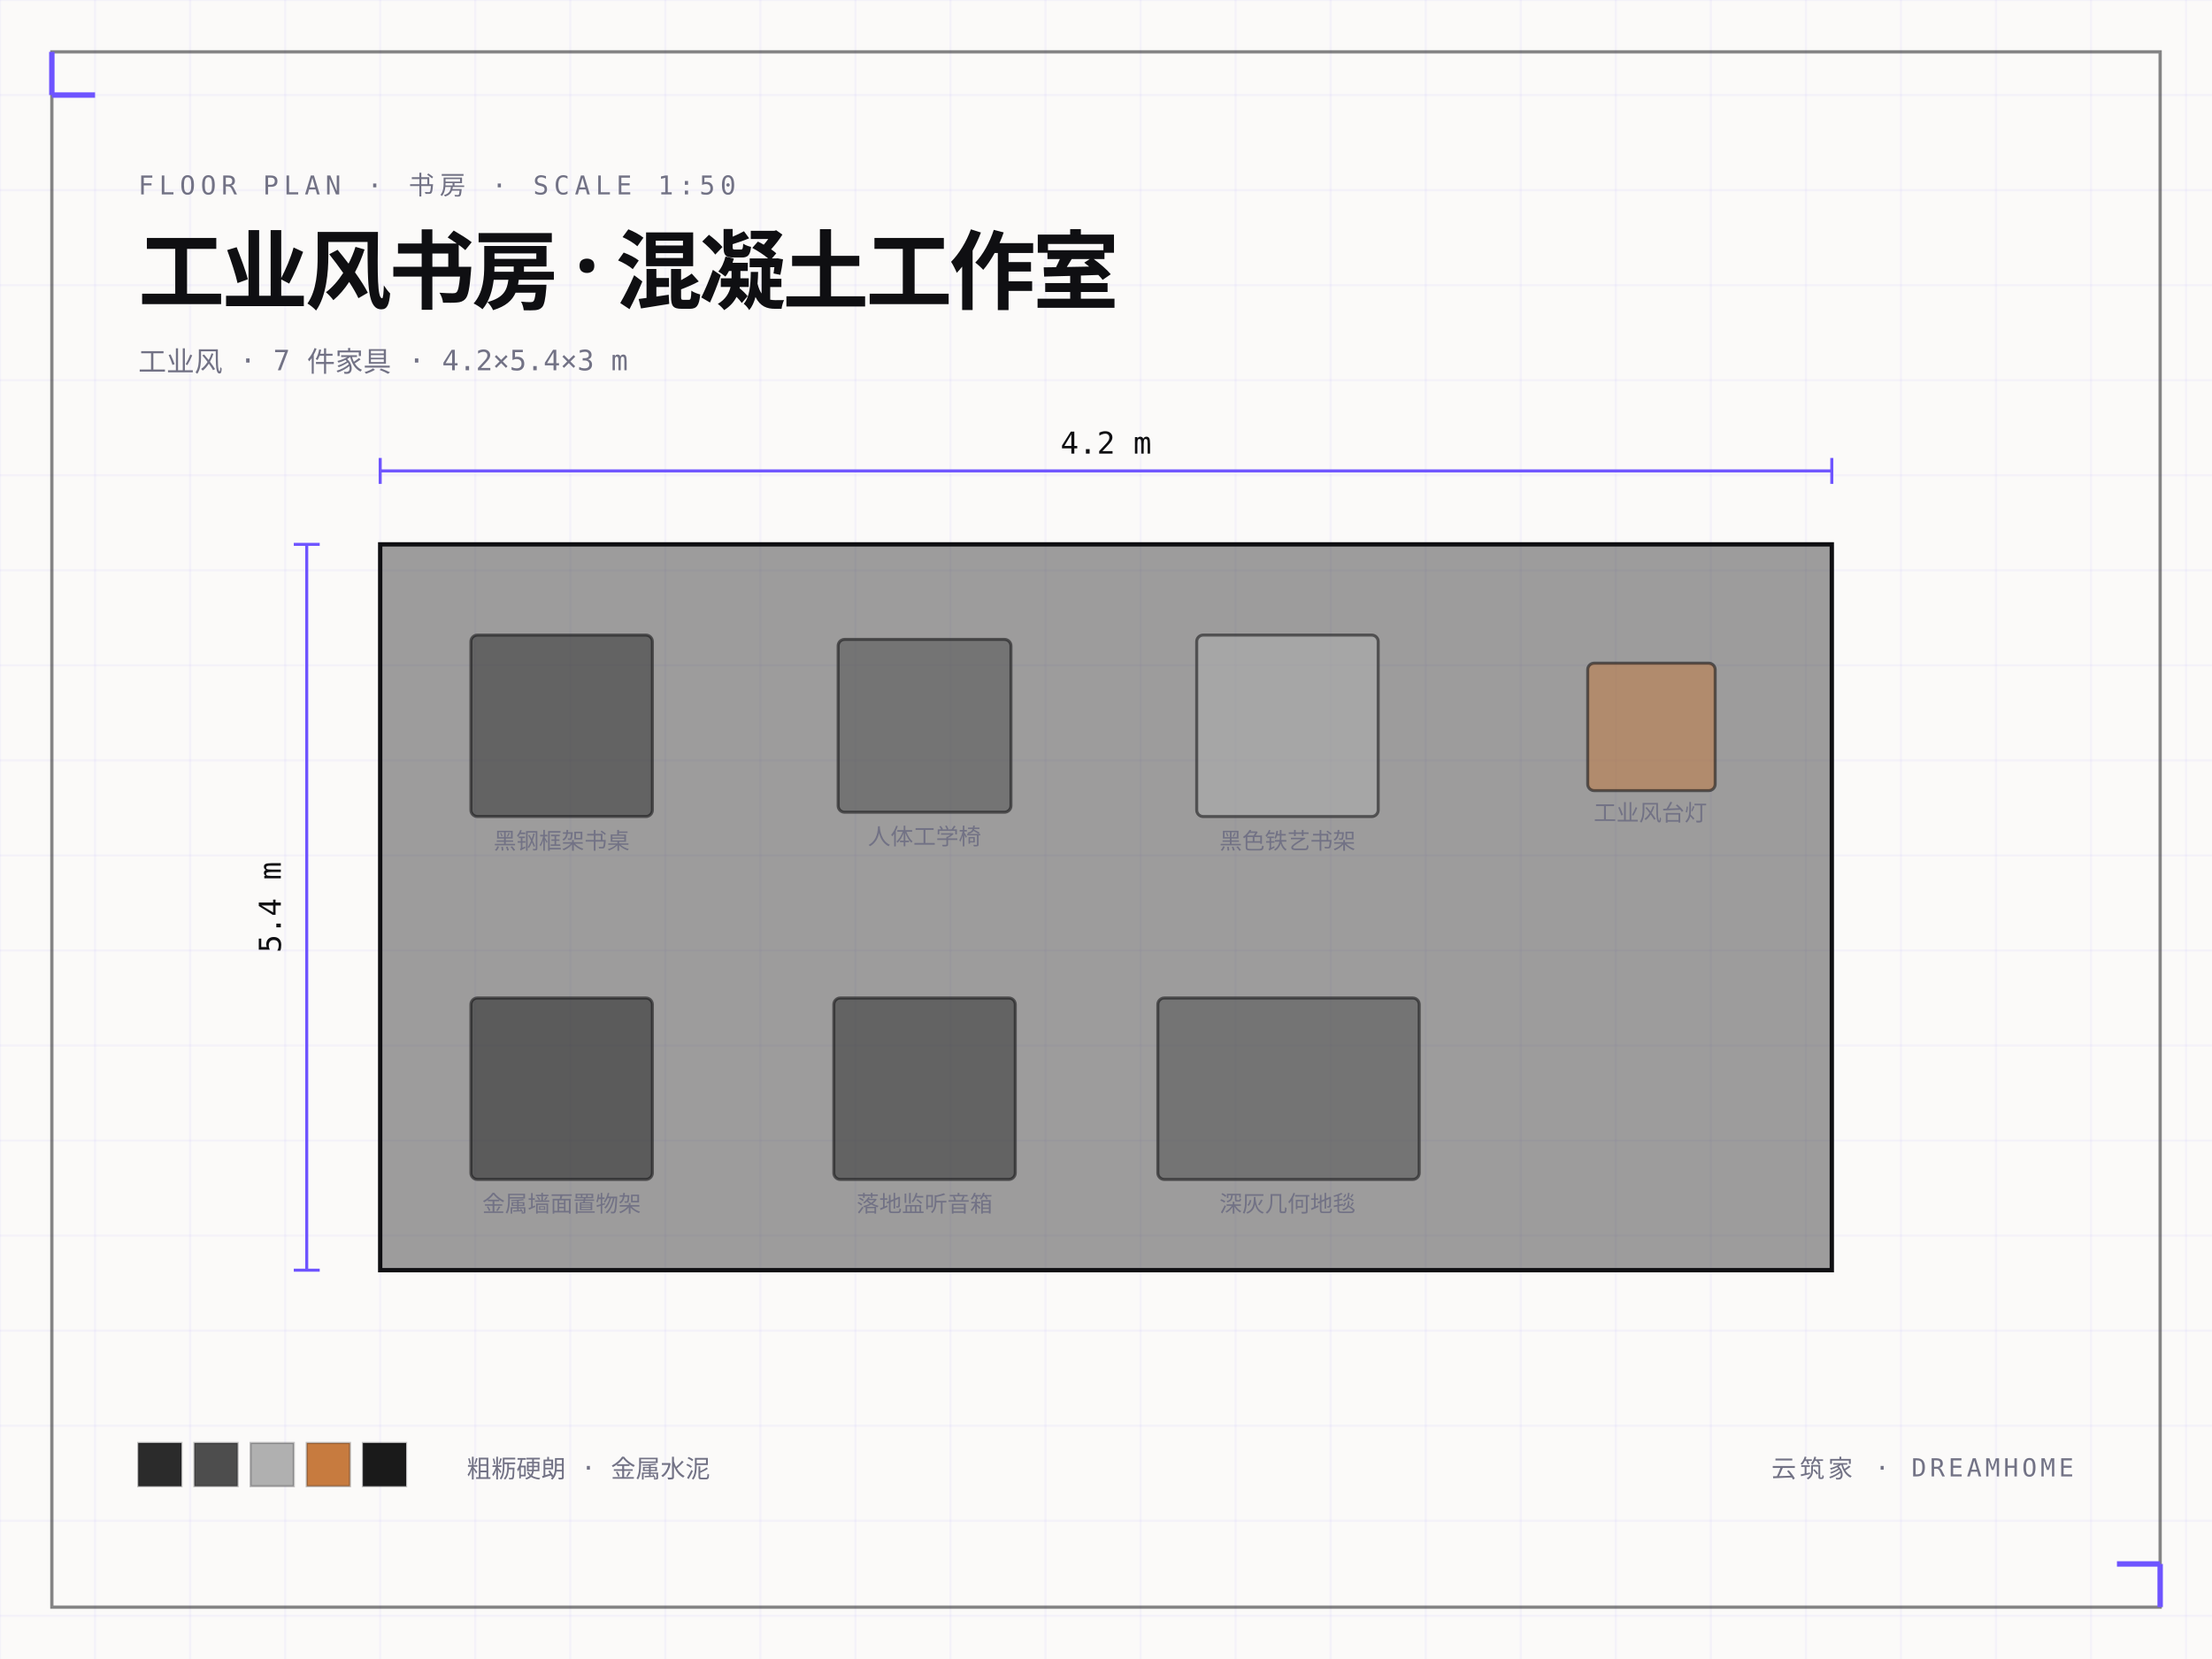
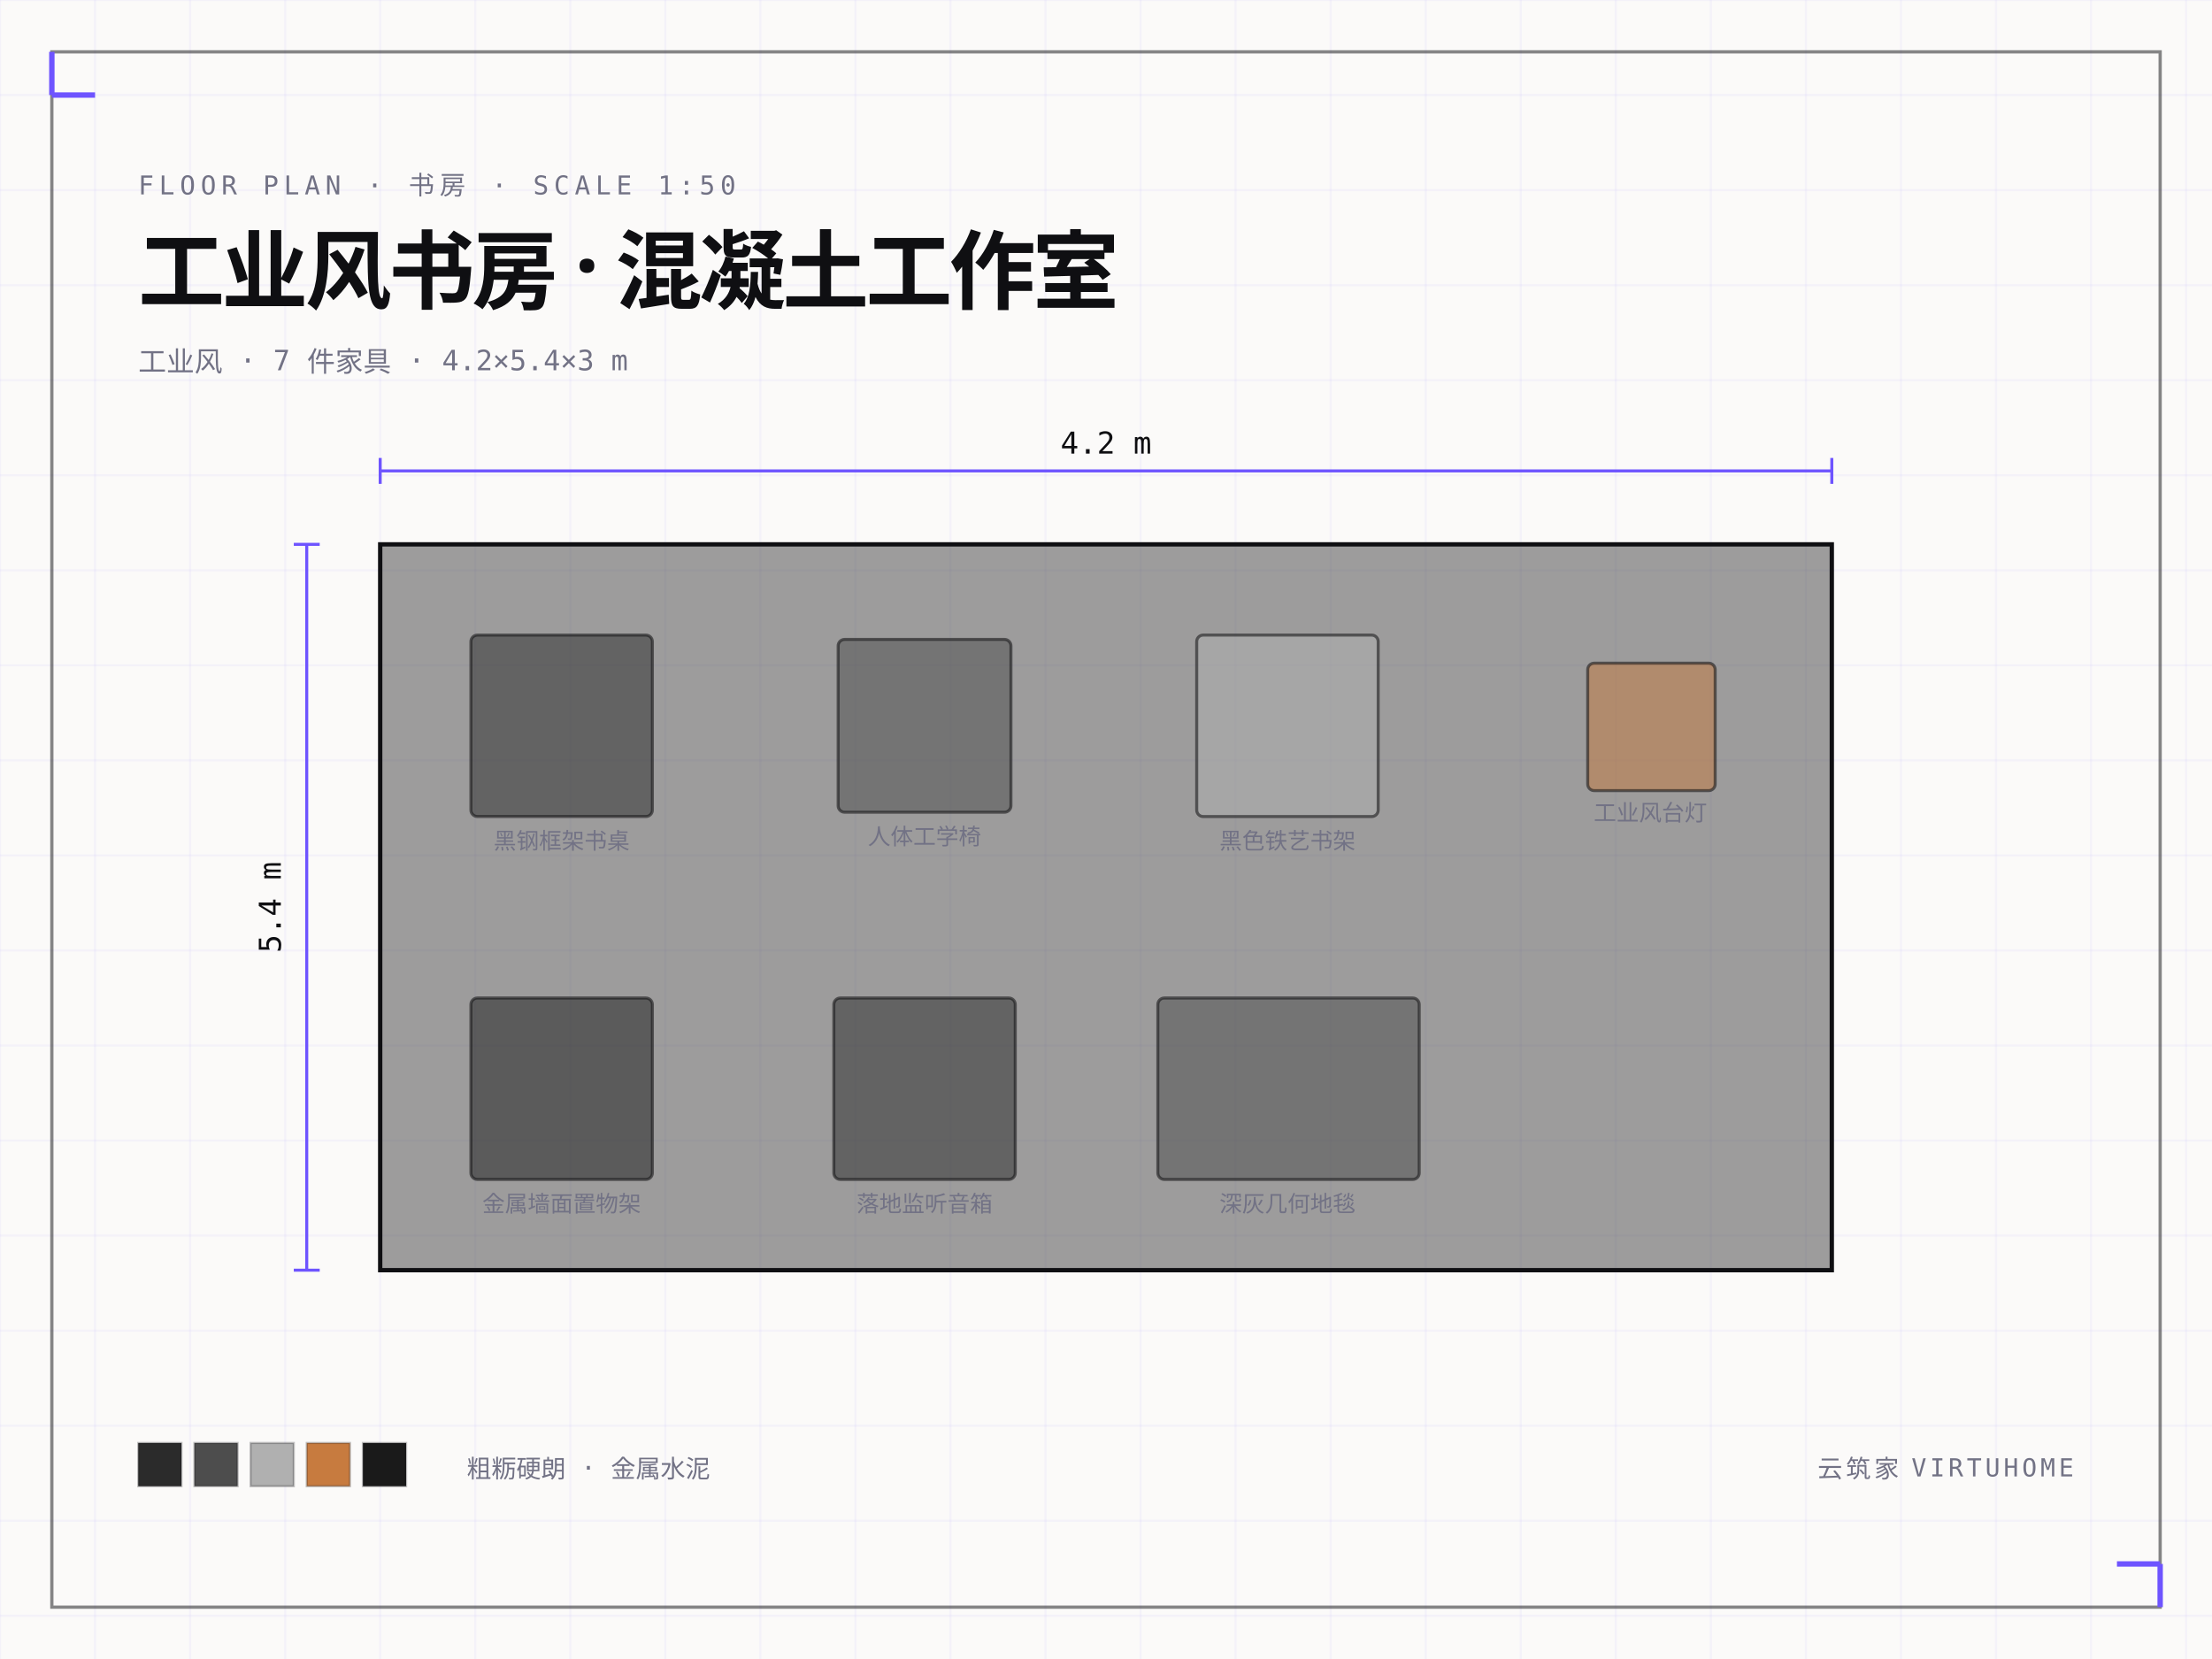
<svg xmlns="http://www.w3.org/2000/svg" viewBox="0 0 1024 768" width="1024" height="768" role="img" aria-label="工业风书房 · 混凝土工作室 平面预览图">
  <rect width="1024" height="768" fill="#FBFAF9" />
  <g>
    <line x1="0" y1="0" x2="0" y2="768" stroke="#6E54FF" stroke-opacity="0.05" stroke-width="1" />
    <line x1="44" y1="0" x2="44" y2="768" stroke="#6E54FF" stroke-opacity="0.05" stroke-width="1" />
    <line x1="88" y1="0" x2="88" y2="768" stroke="#6E54FF" stroke-opacity="0.05" stroke-width="1" />
    <line x1="132" y1="0" x2="132" y2="768" stroke="#6E54FF" stroke-opacity="0.05" stroke-width="1" />
    <line x1="176" y1="0" x2="176" y2="768" stroke="#6E54FF" stroke-opacity="0.05" stroke-width="1" />
    <line x1="220" y1="0" x2="220" y2="768" stroke="#6E54FF" stroke-opacity="0.05" stroke-width="1" />
    <line x1="264" y1="0" x2="264" y2="768" stroke="#6E54FF" stroke-opacity="0.05" stroke-width="1" />
    <line x1="308" y1="0" x2="308" y2="768" stroke="#6E54FF" stroke-opacity="0.05" stroke-width="1" />
    <line x1="352" y1="0" x2="352" y2="768" stroke="#6E54FF" stroke-opacity="0.05" stroke-width="1" />
    <line x1="396" y1="0" x2="396" y2="768" stroke="#6E54FF" stroke-opacity="0.05" stroke-width="1" />
    <line x1="440" y1="0" x2="440" y2="768" stroke="#6E54FF" stroke-opacity="0.05" stroke-width="1" />
    <line x1="484" y1="0" x2="484" y2="768" stroke="#6E54FF" stroke-opacity="0.05" stroke-width="1" />
    <line x1="528" y1="0" x2="528" y2="768" stroke="#6E54FF" stroke-opacity="0.05" stroke-width="1" />
    <line x1="572" y1="0" x2="572" y2="768" stroke="#6E54FF" stroke-opacity="0.05" stroke-width="1" />
    <line x1="616" y1="0" x2="616" y2="768" stroke="#6E54FF" stroke-opacity="0.05" stroke-width="1" />
    <line x1="660" y1="0" x2="660" y2="768" stroke="#6E54FF" stroke-opacity="0.05" stroke-width="1" />
    <line x1="704" y1="0" x2="704" y2="768" stroke="#6E54FF" stroke-opacity="0.05" stroke-width="1" />
    <line x1="748" y1="0" x2="748" y2="768" stroke="#6E54FF" stroke-opacity="0.05" stroke-width="1" />
    <line x1="792" y1="0" x2="792" y2="768" stroke="#6E54FF" stroke-opacity="0.05" stroke-width="1" />
    <line x1="836" y1="0" x2="836" y2="768" stroke="#6E54FF" stroke-opacity="0.05" stroke-width="1" />
    <line x1="880" y1="0" x2="880" y2="768" stroke="#6E54FF" stroke-opacity="0.05" stroke-width="1" />
    <line x1="924" y1="0" x2="924" y2="768" stroke="#6E54FF" stroke-opacity="0.05" stroke-width="1" />
    <line x1="968" y1="0" x2="968" y2="768" stroke="#6E54FF" stroke-opacity="0.05" stroke-width="1" />
    <line x1="1012" y1="0" x2="1012" y2="768" stroke="#6E54FF" stroke-opacity="0.05" stroke-width="1" />
    <line x1="0" y1="0" x2="1024" y2="0" stroke="#6E54FF" stroke-opacity="0.05" stroke-width="1" />
    <line x1="0" y1="44" x2="1024" y2="44" stroke="#6E54FF" stroke-opacity="0.05" stroke-width="1" />
    <line x1="0" y1="88" x2="1024" y2="88" stroke="#6E54FF" stroke-opacity="0.05" stroke-width="1" />
    <line x1="0" y1="132" x2="1024" y2="132" stroke="#6E54FF" stroke-opacity="0.05" stroke-width="1" />
    <line x1="0" y1="176" x2="1024" y2="176" stroke="#6E54FF" stroke-opacity="0.05" stroke-width="1" />
    <line x1="0" y1="220" x2="1024" y2="220" stroke="#6E54FF" stroke-opacity="0.05" stroke-width="1" />
    <line x1="0" y1="264" x2="1024" y2="264" stroke="#6E54FF" stroke-opacity="0.05" stroke-width="1" />
    <line x1="0" y1="308" x2="1024" y2="308" stroke="#6E54FF" stroke-opacity="0.05" stroke-width="1" />
    <line x1="0" y1="352" x2="1024" y2="352" stroke="#6E54FF" stroke-opacity="0.05" stroke-width="1" />
    <line x1="0" y1="396" x2="1024" y2="396" stroke="#6E54FF" stroke-opacity="0.05" stroke-width="1" />
    <line x1="0" y1="440" x2="1024" y2="440" stroke="#6E54FF" stroke-opacity="0.05" stroke-width="1" />
    <line x1="0" y1="484" x2="1024" y2="484" stroke="#6E54FF" stroke-opacity="0.05" stroke-width="1" />
    <line x1="0" y1="528" x2="1024" y2="528" stroke="#6E54FF" stroke-opacity="0.05" stroke-width="1" />
    <line x1="0" y1="572" x2="1024" y2="572" stroke="#6E54FF" stroke-opacity="0.05" stroke-width="1" />
    <line x1="0" y1="616" x2="1024" y2="616" stroke="#6E54FF" stroke-opacity="0.05" stroke-width="1" />
    <line x1="0" y1="660" x2="1024" y2="660" stroke="#6E54FF" stroke-opacity="0.05" stroke-width="1" />
    <line x1="0" y1="704" x2="1024" y2="704" stroke="#6E54FF" stroke-opacity="0.05" stroke-width="1" />
    <line x1="0" y1="748" x2="1024" y2="748" stroke="#6E54FF" stroke-opacity="0.05" stroke-width="1" />
  </g>
  <rect x="24" y="24" width="976" height="720" fill="none" stroke="#0F0F12" stroke-opacity="0.5" stroke-width="1.5" />
  <path d="M24 44 H44 M24 24 V44" stroke="#6E54FF" stroke-width="2.5" fill="none" />
  <path d="M1000 724 H980 M1000 744 V724" stroke="#6E54FF" stroke-width="2.5" fill="none" />
  <rect x="176" y="252" width="672" height="336" fill="#2B2B2B" fill-opacity="0.45" stroke="#0F0F12" stroke-width="2" />
  <g>
    <g>
      <rect x="218" y="294" width="84" height="84" rx="3" fill="#2B2B2B" fill-opacity="0.5" stroke="#0F0F12" stroke-opacity="0.55" stroke-width="1.4" />
      <text x="260" y="393" text-anchor="middle" font-family="ui-monospace, SFMono-Regular, Menlo, Consolas, monospace" font-size="10.5" fill="#727285">黑钢框架书桌</text>
    </g>
    <g>
      <rect x="388" y="296" width="80" height="80" rx="3" fill="#4D4D4D" fill-opacity="0.5" stroke="#0F0F12" stroke-opacity="0.55" stroke-width="1.4" />
      <text x="428" y="391" text-anchor="middle" font-family="ui-monospace, SFMono-Regular, Menlo, Consolas, monospace" font-size="10.5" fill="#727285">人体工学椅</text>
    </g>
    <g>
      <rect x="554" y="294" width="84" height="84" rx="3" fill="#B0B0B0" fill-opacity="0.5" stroke="#0F0F12" stroke-opacity="0.55" stroke-width="1.4" />
      <text x="596" y="393" text-anchor="middle" font-family="ui-monospace, SFMono-Regular, Menlo, Consolas, monospace" font-size="10.5" fill="#727285">黑色铁艺书架</text>
    </g>
    <g>
      <rect x="735" y="307" width="59" height="59" rx="3" fill="#C77B3F" fill-opacity="0.5" stroke="#0F0F12" stroke-opacity="0.55" stroke-width="1.4" />
      <text x="764" y="380" text-anchor="middle" font-family="ui-monospace, SFMono-Regular, Menlo, Consolas, monospace" font-size="10.5" fill="#727285">工业风台灯</text>
    </g>
    <g>
      <rect x="218" y="462" width="84" height="84" rx="3" fill="#1A1A1A" fill-opacity="0.5" stroke="#0F0F12" stroke-opacity="0.55" stroke-width="1.4" />
      <text x="260" y="561" text-anchor="middle" font-family="ui-monospace, SFMono-Regular, Menlo, Consolas, monospace" font-size="10.5" fill="#727285">金属墙面置物架</text>
    </g>
    <g>
      <rect x="386" y="462" width="84" height="84" rx="3" fill="#2B2B2B" fill-opacity="0.5" stroke="#0F0F12" stroke-opacity="0.55" stroke-width="1.4" />
      <text x="428" y="561" text-anchor="middle" font-family="ui-monospace, SFMono-Regular, Menlo, Consolas, monospace" font-size="10.5" fill="#727285">落地监听音箱</text>
    </g>
    <g>
      <rect x="536" y="462" width="121" height="84" rx="3" fill="#4D4D4D" fill-opacity="0.5" stroke="#0F0F12" stroke-opacity="0.55" stroke-width="1.4" />
      <text x="596" y="561" text-anchor="middle" font-family="ui-monospace, SFMono-Regular, Menlo, Consolas, monospace" font-size="10.5" fill="#727285">深灰几何地毯</text>
    </g>
  </g>
  <g stroke="#6E54FF" stroke-width="1.4" fill="none">
    <path d="M176 218 H848" />
    <path d="M176 212 V224" />
    <path d="M848 212 V224" />
    <path d="M142 252 V588" />
    <path d="M136 252 H148" />
    <path d="M136 588 H148" />
  </g>
  <text x="512" y="210" text-anchor="middle" font-family="ui-monospace, SFMono-Regular, Menlo, Consolas, monospace" font-size="14" fill="#0F0F12">4.2 m</text>
  <text x="130" y="420" text-anchor="middle" font-family="ui-monospace, SFMono-Regular, Menlo, Consolas, monospace" font-size="14" fill="#0F0F12" transform="rotate(-90 130 420)">5.4 m</text>
  <text x="64" y="90" font-family="ui-monospace, SFMono-Regular, Menlo, Consolas, monospace" font-size="12" letter-spacing="2.4" fill="#727285">FLOOR PLAN · 书房 · SCALE 1:50</text>
  <text x="64" y="140" font-family="Archivo, PingFang SC, Hiragino Sans GB, Microsoft YaHei, sans-serif" font-size="40" font-weight="800" letter-spacing="-1.4" fill="#0F0F12">工业风书房 · 混凝土工作室</text>
  <text x="64" y="172" font-family="ui-monospace, SFMono-Regular, Menlo, Consolas, monospace" font-size="13" fill="#727285">工业风 · 7 件家具 · 4.2×5.4×3 m</text>
  <rect x="64" y="668" width="20" height="20" fill="#2B2B2B" stroke="#0F0F12" stroke-opacity="0.25" />
  <rect x="90" y="668" width="20" height="20" fill="#4D4D4D" stroke="#0F0F12" stroke-opacity="0.25" />
  <rect x="116" y="668" width="20" height="20" fill="#B0B0B0" stroke="#0F0F12" stroke-opacity="0.25" />
  <rect x="142" y="668" width="20" height="20" fill="#C77B3F" stroke="#0F0F12" stroke-opacity="0.25" />
  <rect x="168" y="668" width="20" height="20" fill="#1A1A1A" stroke="#0F0F12" stroke-opacity="0.25" />
  <text x="216" y="684" font-family="ui-monospace, SFMono-Regular, Menlo, Consolas, monospace" font-size="11.5" fill="#727285">粗粝硬朗 · 金属水泥</text>
-   <text x="960" y="684" text-anchor="end" font-family="ui-monospace, SFMono-Regular, Menlo, Consolas, monospace" font-size="11.5" letter-spacing="1.6" fill="#727285">云筑家 · DREAMHOME</text>
+   <text x="960" y="684" text-anchor="end" font-family="ui-monospace, SFMono-Regular, Menlo, Consolas, monospace" font-size="11.5" letter-spacing="1.6" fill="#727285">云筑家 VIRTUHOME</text>
</svg>
